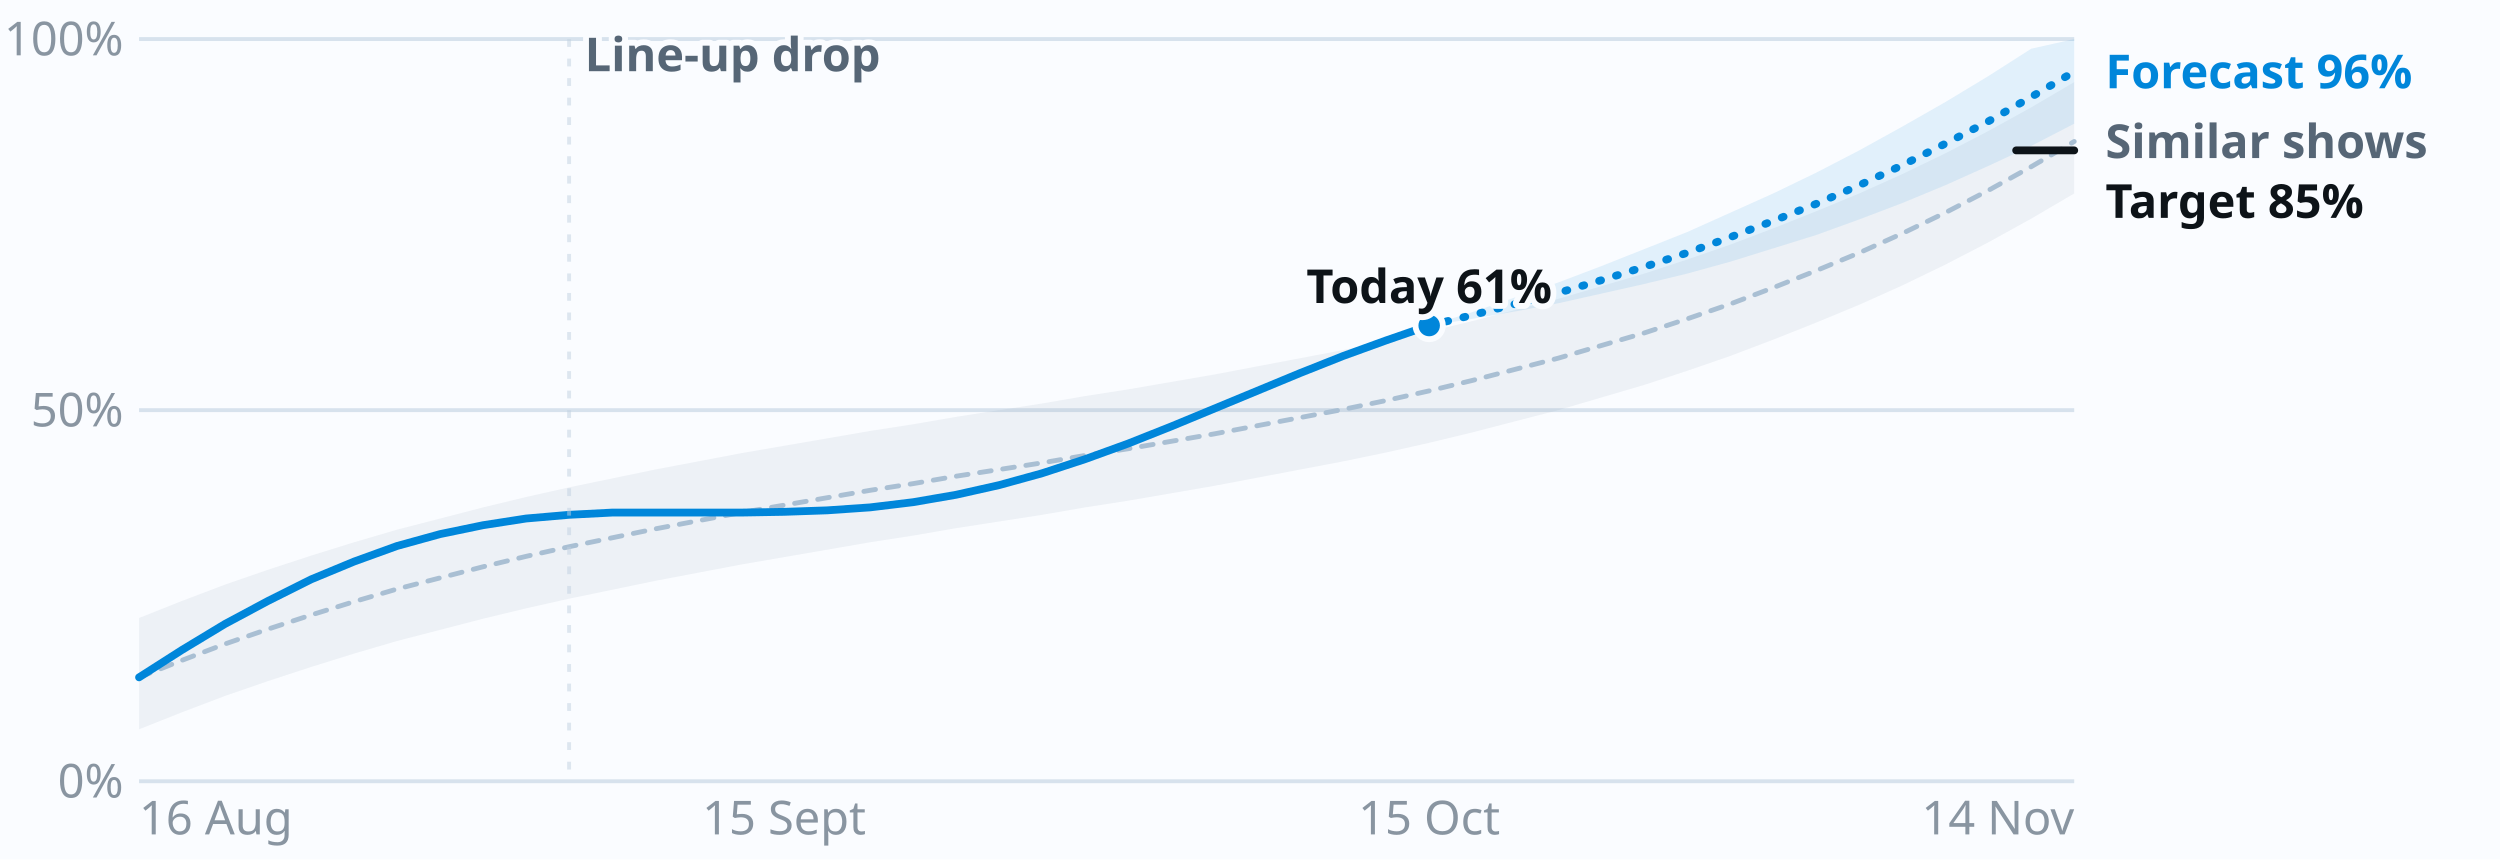
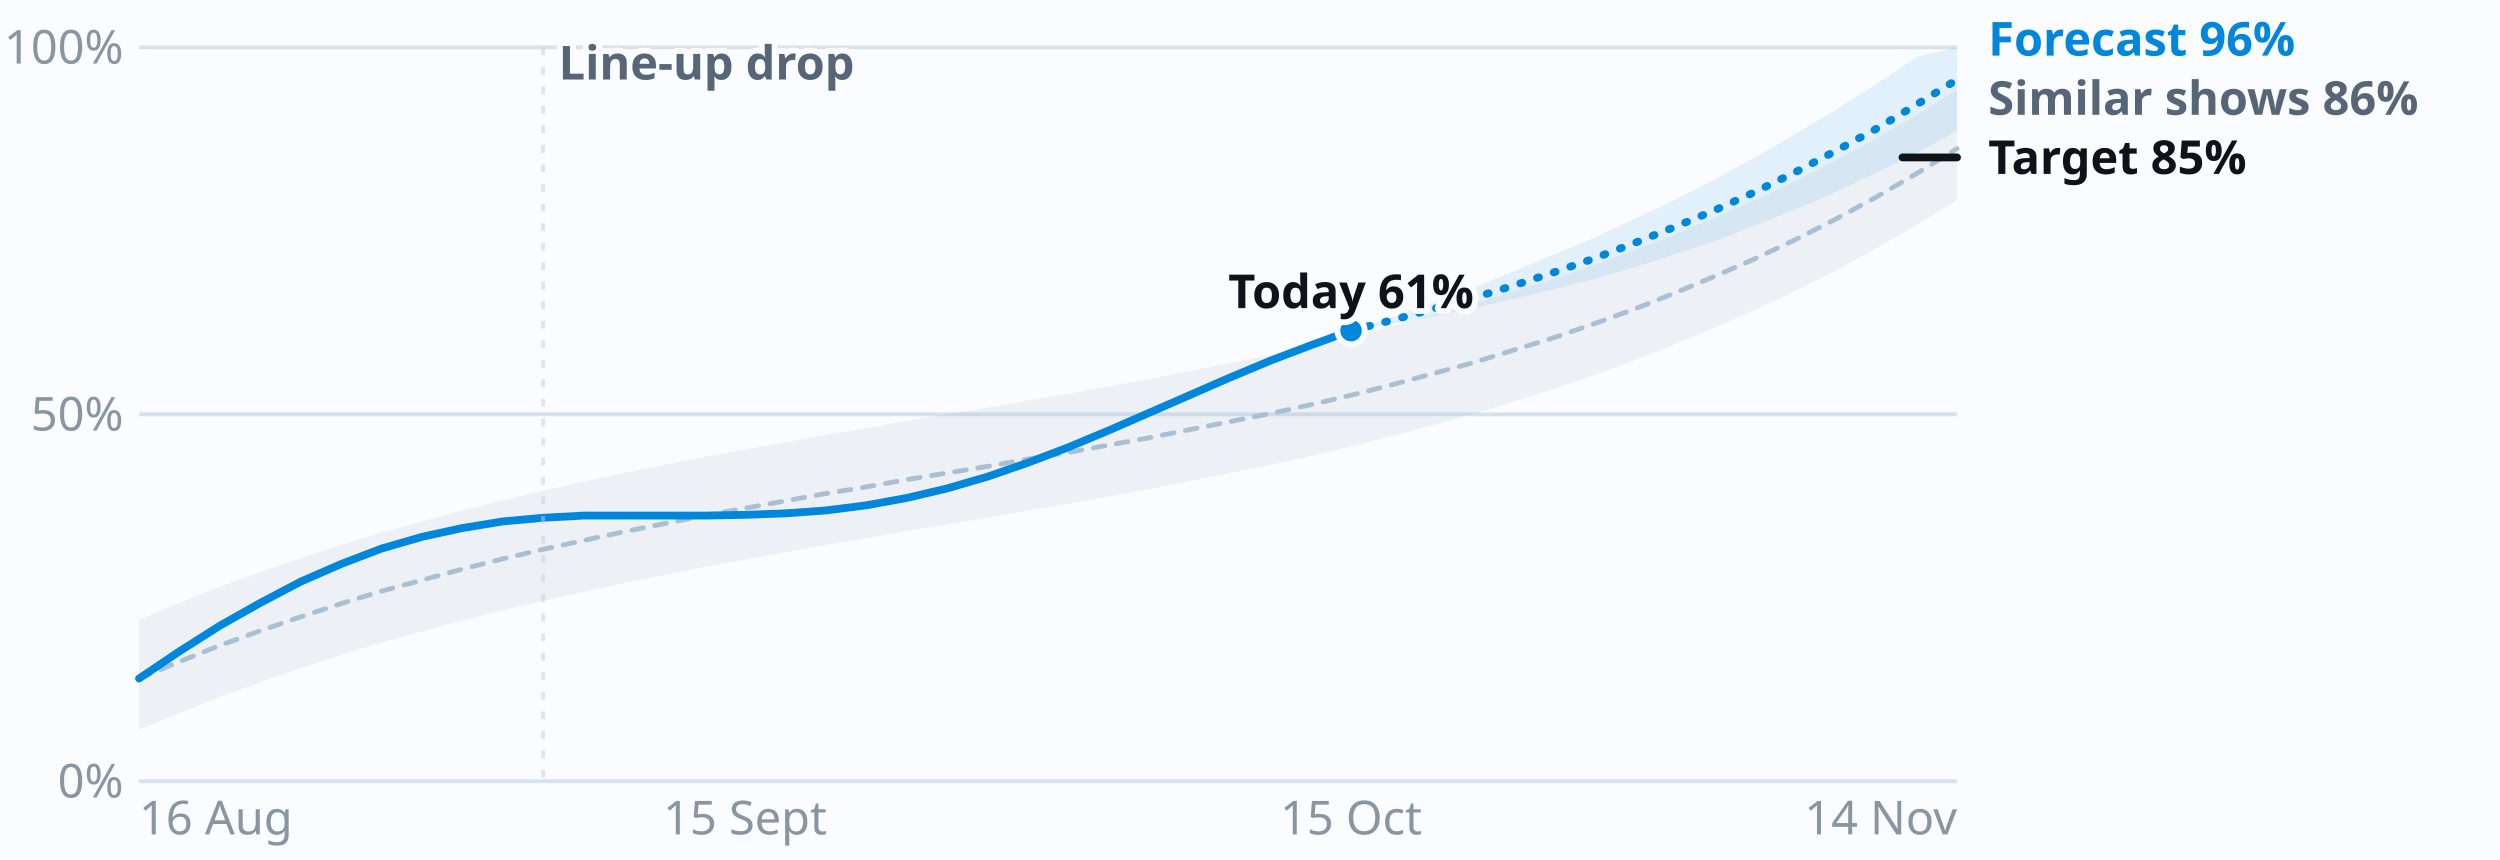
<svg xmlns="http://www.w3.org/2000/svg" class="ts-chart" width="640" height="220" viewBox="0 0 640 220" role="img" aria-roledescription="chart" aria-label="Tracking ahead of similar shows, forecast to reach 96%" style="font-family:Intermission,system-ui,sans-serif;font-size:12px;font-variant-numeric:tabular-nums;color:#566676;background:#fafcff;display:block;overflow:visible">
  <style>[data-ts-key^="label-"]{paint-order:stroke;stroke:#fafcff;stroke-width:3px;stroke-linejoin:round}</style>
  <rect x="0" y="0" width="640" height="220" fill="#fafcff" />
  <g data-ts-key="grid" class="ts-chart__grid" aria-hidden="true" stroke="#d7e2ed" stroke-opacity="0.11" stroke-width="1">
-     <line data-ts-key="y-grid:number:0" stroke="#d7e2ed" stroke-opacity="1" x1="35.6" y1="200" x2="531" y2="200" />
-     <line data-ts-key="y-grid:number:0.5" stroke="#d7e2ed" stroke-opacity="1" x1="35.6" y1="105" x2="531" y2="105" />
-     <line data-ts-key="y-grid:number:1" stroke="#d7e2ed" stroke-opacity="1" x1="35.6" y1="10" x2="531" y2="10" />
+     <line data-ts-key="y-grid:number:0" stroke="#d7e2ed" stroke-opacity="1" x1="35.6" y1="200" x2="501" y2="200" />
+     <line data-ts-key="y-grid:number:0.5" stroke="#d7e2ed" stroke-opacity="1" x1="35.6" y1="106.06" x2="501" y2="106.06" />
+     <line data-ts-key="y-grid:number:1" stroke="#d7e2ed" stroke-opacity="1" x1="35.6" y1="12.12" x2="501" y2="12.12" />
  </g>
  <g data-ts-key="marks" class="ts-chart__marks">
    <g data-ts-key="band" class="ts-chart__area" aria-hidden="true">
-       <path data-ts-key="band:object:null:segment:0" fill="#7b90a5" fill-opacity="0.1" d="M35.6,158.2L46.61,153.83L57.62,149.65L68.63,145.85L79.64,142.24L90.64,138.82L101.65,135.59L112.66,132.74L123.67,129.89L134.68,127.23L145.69,124.76L156.7,122.48L167.71,120.2L178.72,118.11L189.72,116.02L200.73,114.12L211.74,112.22L222.75,110.32L233.76,108.61L244.77,106.71L255.78,105L266.79,103.29L277.8,101.39L288.8,99.68L299.81,97.78L310.82,95.88L321.83,93.79L332.84,91.7L343.85,89.61L354.86,87.33L365.87,84.86L376.88,82.2L387.88,79.35L398.89,76.5L409.9,73.27L420.91,70.04L431.92,66.43L442.93,62.63L453.94,58.45L464.95,54.08L475.96,49.52L486.96,44.58L497.97,39.26L508.98,33.56L519.99,27.48L531,21.02L531,49.52L519.99,55.98L508.98,62.06L497.97,67.76L486.96,73.08L475.96,78.02L464.95,82.58L453.94,86.95L442.93,91.13L431.92,94.93L420.91,98.54L409.9,101.77L398.89,105L387.88,107.85L376.88,110.7L365.87,113.36L354.86,115.83L343.85,118.11L332.84,120.2L321.83,122.29L310.82,124.38L299.81,126.28L288.8,128.18L277.8,129.89L266.79,131.79L255.78,133.5L244.77,135.21L233.76,137.11L222.75,138.82L211.74,140.72L200.73,142.62L189.72,144.52L178.72,146.61L167.71,148.7L156.7,150.98L145.69,153.26L134.68,155.73L123.67,158.39L112.66,161.24L101.65,164.09L90.64,167.32L79.64,170.74L68.63,174.35L57.62,178.15L46.61,182.33L35.6,186.7Z" vector-effect="non-scaling-stroke" />
+       <path data-ts-key="band:object:null:segment:0" fill="#7b90a5" fill-opacity="0.1" d="M35.6,158.67L45.94,154.34L56.28,150.21L66.63,146.45L76.97,142.88L87.31,139.5L97.65,136.31L108,133.49L118.34,130.67L128.68,128.04L139.02,125.6L149.36,123.34L159.71,121.09L170.05,119.02L180.39,116.96L190.73,115.08L201.08,113.2L211.42,111.32L221.76,109.63L232.1,107.75L242.44,106.06L252.79,104.37L263.13,102.49L273.47,100.8L283.81,98.92L294.16,97.04L304.5,94.97L314.84,92.91L325.18,90.84L335.52,88.59L345.87,86.14L356.21,83.51L366.55,80.7L376.89,77.88L387.24,74.68L397.58,71.49L407.92,67.92L418.26,64.16L428.6,60.03L438.95,55.71L449.29,51.2L459.63,46.31L469.97,41.05L480.32,35.42L490.66,29.4L501,23.02L501,51.2L490.66,57.59L480.32,63.6L469.97,69.23L459.63,74.49L449.29,79.38L438.95,83.89L428.6,88.21L418.26,92.34L407.92,96.1L397.58,99.67L387.24,102.87L376.89,106.06L366.55,108.88L356.21,111.7L345.87,114.33L335.52,116.77L325.18,119.02L314.84,121.09L304.5,123.16L294.16,125.22L283.81,127.1L273.47,128.98L263.13,130.67L252.79,132.55L242.44,134.24L232.1,135.93L221.76,137.81L211.42,139.5L201.08,141.38L190.73,143.26L180.39,145.14L170.05,147.21L159.71,149.27L149.36,151.53L139.02,153.78L128.68,156.22L118.34,158.85L108,161.67L97.65,164.49L87.31,167.68L76.97,171.07L66.63,174.64L56.28,178.39L45.94,182.53L35.6,186.85Z" vector-effect="non-scaling-stroke" />
    </g>
    <g data-ts-key="median:object:null" class="ts-chart__line" aria-hidden="true">
-       <path data-ts-key="median:object:null:segment:0" fill="none" stroke="#a9bfd3" stroke-width="1.25" stroke-linecap="round" stroke-linejoin="round" stroke-dasharray="3 3" d="M35.6,173.4L46.61,169.03L57.62,164.85L68.63,161.05L79.64,157.44L90.64,154.02L101.65,150.79L112.66,147.94L123.67,145.09L134.68,142.43L145.69,139.96L156.7,137.68L167.71,135.4L178.72,133.31L189.72,131.22L200.73,129.32L211.74,127.42L222.75,125.52L233.76,123.81L244.77,121.91L255.78,120.2L266.79,118.49L277.8,116.59L288.8,114.88L299.81,112.98L310.82,111.08L321.83,108.99L332.84,106.9L343.85,104.81L354.86,102.53L365.87,100.06L376.88,97.4L387.88,94.55L398.89,91.7L409.9,88.47L420.91,85.24L431.92,81.63L442.93,77.83L453.94,73.65L464.95,69.28L475.96,64.72L486.96,59.78L497.97,54.46L508.98,48.76L519.99,42.68L531,36.22" vector-effect="non-scaling-stroke" />
+       <path data-ts-key="median:object:null:segment:0" fill="none" stroke="#a9bfd3" stroke-width="1.25" stroke-linecap="round" stroke-linejoin="round" stroke-dasharray="3 3" d="M35.6,173.7L45.94,169.38L56.28,165.24L66.63,161.48L76.97,157.91L87.31,154.53L97.65,151.34L108,148.52L118.34,145.7L128.68,143.07L139.02,140.63L149.36,138.37L159.71,136.12L170.05,134.05L180.39,131.99L190.73,130.11L201.08,128.23L211.42,126.35L221.76,124.66L232.1,122.78L242.44,121.09L252.79,119.4L263.13,117.52L273.47,115.83L283.81,113.95L294.16,112.07L304.5,110L314.84,107.94L325.18,105.87L335.52,103.62L345.87,101.17L356.21,98.54L366.55,95.73L376.89,92.91L387.24,89.71L397.58,86.52L407.92,82.95L418.26,79.19L428.6,75.06L438.95,70.74L449.29,66.23L459.63,61.34L469.97,56.08L480.32,50.45L490.66,44.43L501,38.05" vector-effect="non-scaling-stroke" />
    </g>
    <g data-ts-key="series-1:string:4:Sold" class="ts-chart__line" aria-hidden="true">
-       <path data-ts-key="series-1:string:4:Sold:segment:0" fill="none" stroke="#0086da" stroke-width="2" stroke-linecap="round" stroke-linejoin="round" d="M35.6,173.4L46.61,166.37L57.62,159.72L68.63,153.83L79.64,148.32L90.64,143.76L101.65,139.77L112.66,136.73L123.67,134.45L134.68,132.74L145.69,131.79L156.7,131.22L167.71,131.22L178.72,131.22L189.72,131.22L200.73,131.03L211.74,130.65L222.75,129.89L233.76,128.56L244.77,126.66L255.78,124.19L266.79,121.15L277.8,117.54L288.8,113.55L299.81,109.18L310.82,104.62L321.83,100.06L332.84,95.5L343.85,91.13L354.86,87.14L365.87,83.34" vector-effect="non-scaling-stroke" />
+       <path data-ts-key="series-1:string:4:Sold:segment:0" fill="none" stroke="#0086da" stroke-width="2" stroke-linecap="round" stroke-linejoin="round" d="M35.6,173.7L45.94,166.74L56.28,160.17L66.63,154.34L76.97,148.9L87.31,144.39L97.65,140.44L108,137.44L118.34,135.18L128.68,133.49L139.02,132.55L149.36,131.99L159.71,131.99L170.05,131.99L180.39,131.99L190.73,131.8L201.08,131.42L211.42,130.67L221.76,129.36L232.1,127.48L242.44,125.04L252.79,122.03L263.13,118.46L273.47,114.51L283.81,110.19L294.16,105.68L304.5,101.17L314.84,96.66L325.18,92.34L335.52,88.4L345.87,84.64" vector-effect="non-scaling-stroke" />
    </g>
    <g data-ts-key="cone" class="ts-chart__area" aria-hidden="true">
-       <path data-ts-key="cone:object:null:segment:0" fill="#0086da" fill-opacity="0.1" d="M365.87,83.34L376.88,79.92L387.88,76.12L398.89,72.32L409.9,68.14L420.91,63.77L431.92,59.4L442.93,54.46L453.94,49.52L464.95,44.2L475.96,38.5L486.96,32.42L497.97,26.15L508.98,19.5L519.99,12.47L531,10L531,31.66L519.99,37.36L508.98,42.49L497.97,47.43L486.96,51.99L475.96,56.17L464.95,60.16L453.94,63.58L442.93,67L431.92,70.04L420.91,72.7L409.9,75.17L398.89,77.64L387.88,79.73L376.88,81.63L365.87,83.34Z" vector-effect="non-scaling-stroke" />
+       <path data-ts-key="cone:object:null:segment:0" fill="#0086da" fill-opacity="0.1" d="M345.87,84.64L356.21,81.26L366.55,77.5L376.89,73.74L387.24,69.61L397.58,65.29L407.92,60.97L418.26,56.08L428.6,51.2L438.95,45.94L449.29,40.3L459.63,34.29L469.97,28.09L480.32,21.51L490.66,14.56L501,12.12L501,33.54L490.66,39.17L480.32,44.25L469.97,49.13L459.63,53.64L449.29,57.77L438.95,61.72L428.6,65.1L418.26,68.48L407.92,71.49L397.58,74.12L387.24,76.56L376.89,79L366.55,81.07L356.21,82.95L345.87,84.64Z" vector-effect="non-scaling-stroke" />
    </g>
    <g data-ts-key="forecast-1:string:4:Sold" class="ts-chart__line" aria-hidden="true">
-       <path data-ts-key="forecast-1:string:4:Sold:segment:0" fill="none" stroke="#0086da" stroke-width="2" stroke-linecap="round" stroke-linejoin="round" stroke-dasharray="0.5 4" d="M365.87,83.34L376.88,80.68L387.88,77.83L398.89,74.98L409.9,71.75L420.91,68.33L431.92,64.72L442.93,60.73L453.94,56.55L464.95,52.18L475.96,47.43L486.96,42.3L497.97,36.79L508.98,31.09L519.99,24.82L531,18.36" vector-effect="non-scaling-stroke" />
+       <path data-ts-key="forecast-1:string:4:Sold:segment:0" fill="none" stroke="#0086da" stroke-width="2" stroke-linecap="round" stroke-linejoin="round" stroke-dasharray="0.5 4" d="M345.87,84.64L356.21,82.01L366.55,79.19L376.89,76.37L387.24,73.18L397.58,69.8L407.92,66.23L418.26,62.28L428.6,58.15L438.95,53.83L449.29,49.13L459.63,44.06L469.97,38.61L480.32,32.97L490.66,26.77L501,20.38" vector-effect="non-scaling-stroke" />
    </g>
    <g data-ts-key="target" class="ts-chart__link" aria-hidden="true">
-       <line data-ts-key="target:object:null:number:0" fill="none" stroke="#0d1318" stroke-width="2" stroke-linecap="round" stroke-linejoin="round" x1="516.14" y1="38.5" x2="531" y2="38.5" />
+       <line data-ts-key="target:object:null:number:0" fill="none" stroke="#0d1318" stroke-width="2" stroke-linecap="round" stroke-linejoin="round" x1="487.04" y1="40.3" x2="501" y2="40.3" />
    </g>
    <g data-ts-key="today" class="ts-chart__dot" aria-hidden="true">
-       <circle data-ts-key="today:object:null:number:1792022400000" fill="#0086da" stroke="#fafcff" stroke-width="1.5" cx="365.87" cy="83.34" r="3.5" />
+       <circle data-ts-key="today:object:null:number:1792022400000" fill="#0086da" stroke="#fafcff" stroke-width="1.5" cx="345.87" cy="84.64" r="3.5" />
    </g>
    <g data-ts-key="label-today" class="ts-chart__text" aria-hidden="true">
-       <text data-ts-key="label-today:object:null:number:1792022400000" fill="#0d1318" x="365.87" y="73.34" text-anchor="middle" dominant-baseline="middle" font-size="12" font-weight="600" font-family="inherit">Today 61%</text>
+       <text data-ts-key="label-today:object:null:number:1792022400000" fill="#0d1318" x="345.87" y="74.64" text-anchor="middle" dominant-baseline="middle" font-size="12" font-weight="600" font-family="inherit">Today 61%</text>
    </g>
    <g data-ts-key="annotation-rules" class="ts-chart__rule ts-chart__rule-x" aria-hidden="true">
-       <line data-ts-key="annotation-rules:number:1788566400000:0" stroke="#c1d1e1" stroke-opacity="0.5" stroke-width="1" stroke-dasharray="2 3" x1="145.69" y1="10" x2="145.69" y2="200" />
+       <line data-ts-key="annotation-rules:number:1788566400000:0" stroke="#c1d1e1" stroke-opacity="0.5" stroke-width="1" stroke-dasharray="2 3" x1="139.02" y1="12.12" x2="139.02" y2="200" />
    </g>
    <g data-ts-key="label-annotations" class="ts-chart__text" aria-hidden="true">
-       <text data-ts-key="label-annotations:object:null:number:1788566400000" fill="#566676" x="149.69" y="14" text-anchor="start" dominant-baseline="middle" font-size="12" font-weight="600" font-family="inherit">Line-up drop</text>
+       <text data-ts-key="label-annotations:object:null:number:1788566400000" fill="#566676" x="143.02" y="16.12" text-anchor="start" dominant-baseline="middle" font-size="12" font-weight="600" font-family="inherit">Line-up drop</text>
    </g>
    <g data-ts-key="label-end" class="ts-chart__text" aria-hidden="true">
-       <text data-ts-key="label-end:object:null:number:0.956" fill="#0086da" x="539" y="18.36" text-anchor="start" dominant-baseline="middle" font-size="12" font-weight="600" font-family="inherit">Forecast 96%</text>
-       <text data-ts-key="label-end:object:null:number:0.862" fill="#566676" x="539" y="36.22" text-anchor="start" dominant-baseline="middle" font-size="12" font-weight="600" font-family="inherit">Similar shows</text>
-       <text data-ts-key="label-end:object:null:number:0.7813548387096774" fill="#0d1318" x="539" y="51.54" text-anchor="start" dominant-baseline="middle" font-size="12" font-weight="600" font-family="inherit">Target 85%</text>
+       <text data-ts-key="label-end:object:null:number:1.011290322580645" fill="#0086da" x="509" y="10" text-anchor="start" dominant-baseline="middle" font-size="12" font-weight="600" font-family="inherit">Forecast 96%</text>
+       <text data-ts-key="label-end:object:null:number:0.9306451612903225" fill="#566676" x="509" y="25.15" text-anchor="start" dominant-baseline="middle" font-size="12" font-weight="600" font-family="inherit">Similar shows 86%</text>
+       <text data-ts-key="label-end:object:null:number:0.85" fill="#0d1318" x="509" y="40.3" text-anchor="start" dominant-baseline="middle" font-size="12" font-weight="600" font-family="inherit">Target 85%</text>
    </g>
  </g>
  <g data-ts-key="axes" class="ts-chart__axes" aria-hidden="true">
    <text data-ts-key="x-tick-label:number:1786838400000" fill="#566676" fill-opacity="0.68" x="35.6" y="213.6" text-anchor="start" font-size="12" font-family="inherit">16 Aug</text>
-     <text data-ts-key="x-tick-label:number:1789430400000" fill="#566676" fill-opacity="0.68" x="200.73" y="213.6" text-anchor="middle" font-size="12" font-family="inherit">15 Sept</text>
-     <text data-ts-key="x-tick-label:number:1792022400000" fill="#566676" fill-opacity="0.68" x="365.87" y="213.6" text-anchor="middle" font-size="12" font-family="inherit">15 Oct</text>
-     <text data-ts-key="x-tick-label:number:1794614400000" fill="#566676" fill-opacity="0.68" x="531" y="213.6" text-anchor="end" font-size="12" font-family="inherit">14 Nov</text>
+     <text data-ts-key="x-tick-label:number:1789430400000" fill="#566676" fill-opacity="0.68" x="190.73" y="213.6" text-anchor="middle" font-size="12" font-family="inherit">15 Sept</text>
+     <text data-ts-key="x-tick-label:number:1792022400000" fill="#566676" fill-opacity="0.68" x="345.87" y="213.6" text-anchor="middle" font-size="12" font-family="inherit">15 Oct</text>
+     <text data-ts-key="x-tick-label:number:1794614400000" fill="#566676" fill-opacity="0.68" x="501" y="213.6" text-anchor="end" font-size="12" font-family="inherit">14 Nov</text>
    <text data-ts-key="y-tick-label:number:0" fill="#566676" fill-opacity="0.68" x="31.6" y="200" text-anchor="end" dominant-baseline="middle" font-size="12" font-family="inherit">0%</text>
-     <text data-ts-key="y-tick-label:number:0.5" fill="#566676" fill-opacity="0.68" x="31.6" y="105" text-anchor="end" dominant-baseline="middle" font-size="12" font-family="inherit">50%</text>
-     <text data-ts-key="y-tick-label:number:1" fill="#566676" fill-opacity="0.68" x="31.6" y="10" text-anchor="end" dominant-baseline="middle" font-size="12" font-family="inherit">100%</text>
+     <text data-ts-key="y-tick-label:number:0.5" fill="#566676" fill-opacity="0.68" x="31.6" y="106.06" text-anchor="end" dominant-baseline="middle" font-size="12" font-family="inherit">50%</text>
+     <text data-ts-key="y-tick-label:number:1" fill="#566676" fill-opacity="0.68" x="31.6" y="12.12" text-anchor="end" dominant-baseline="middle" font-size="12" font-family="inherit">100%</text>
  </g>
</svg>
